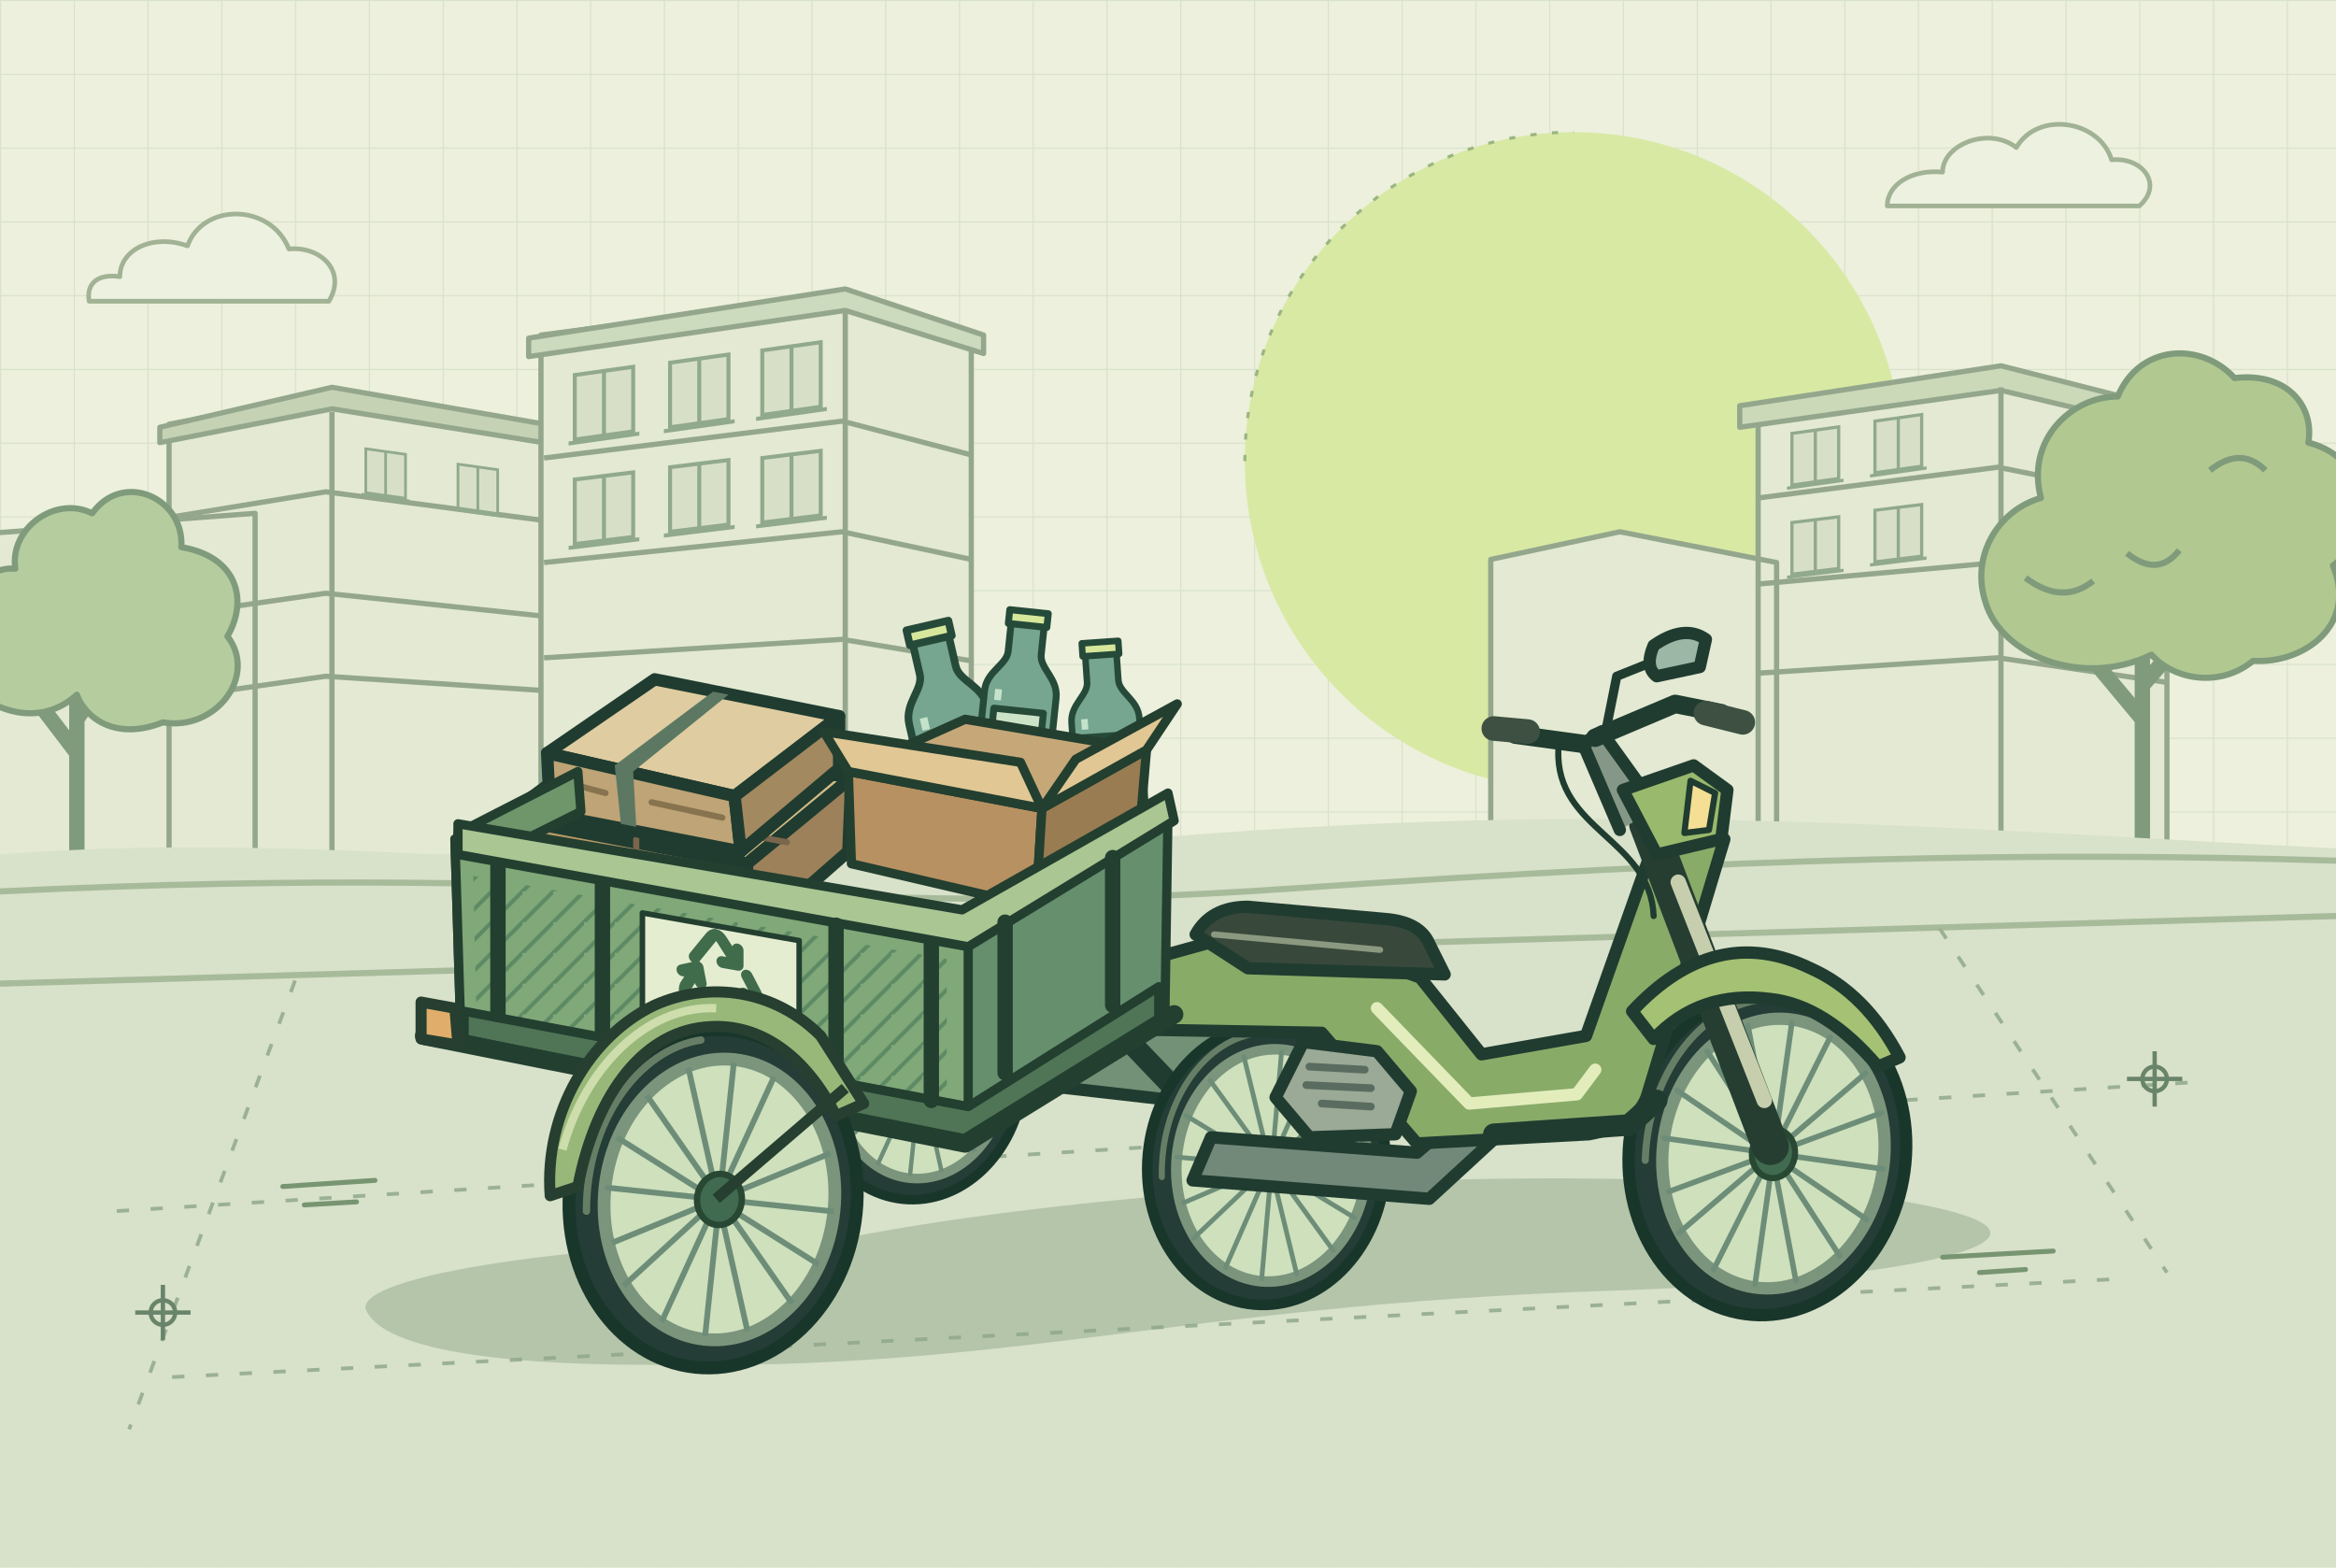
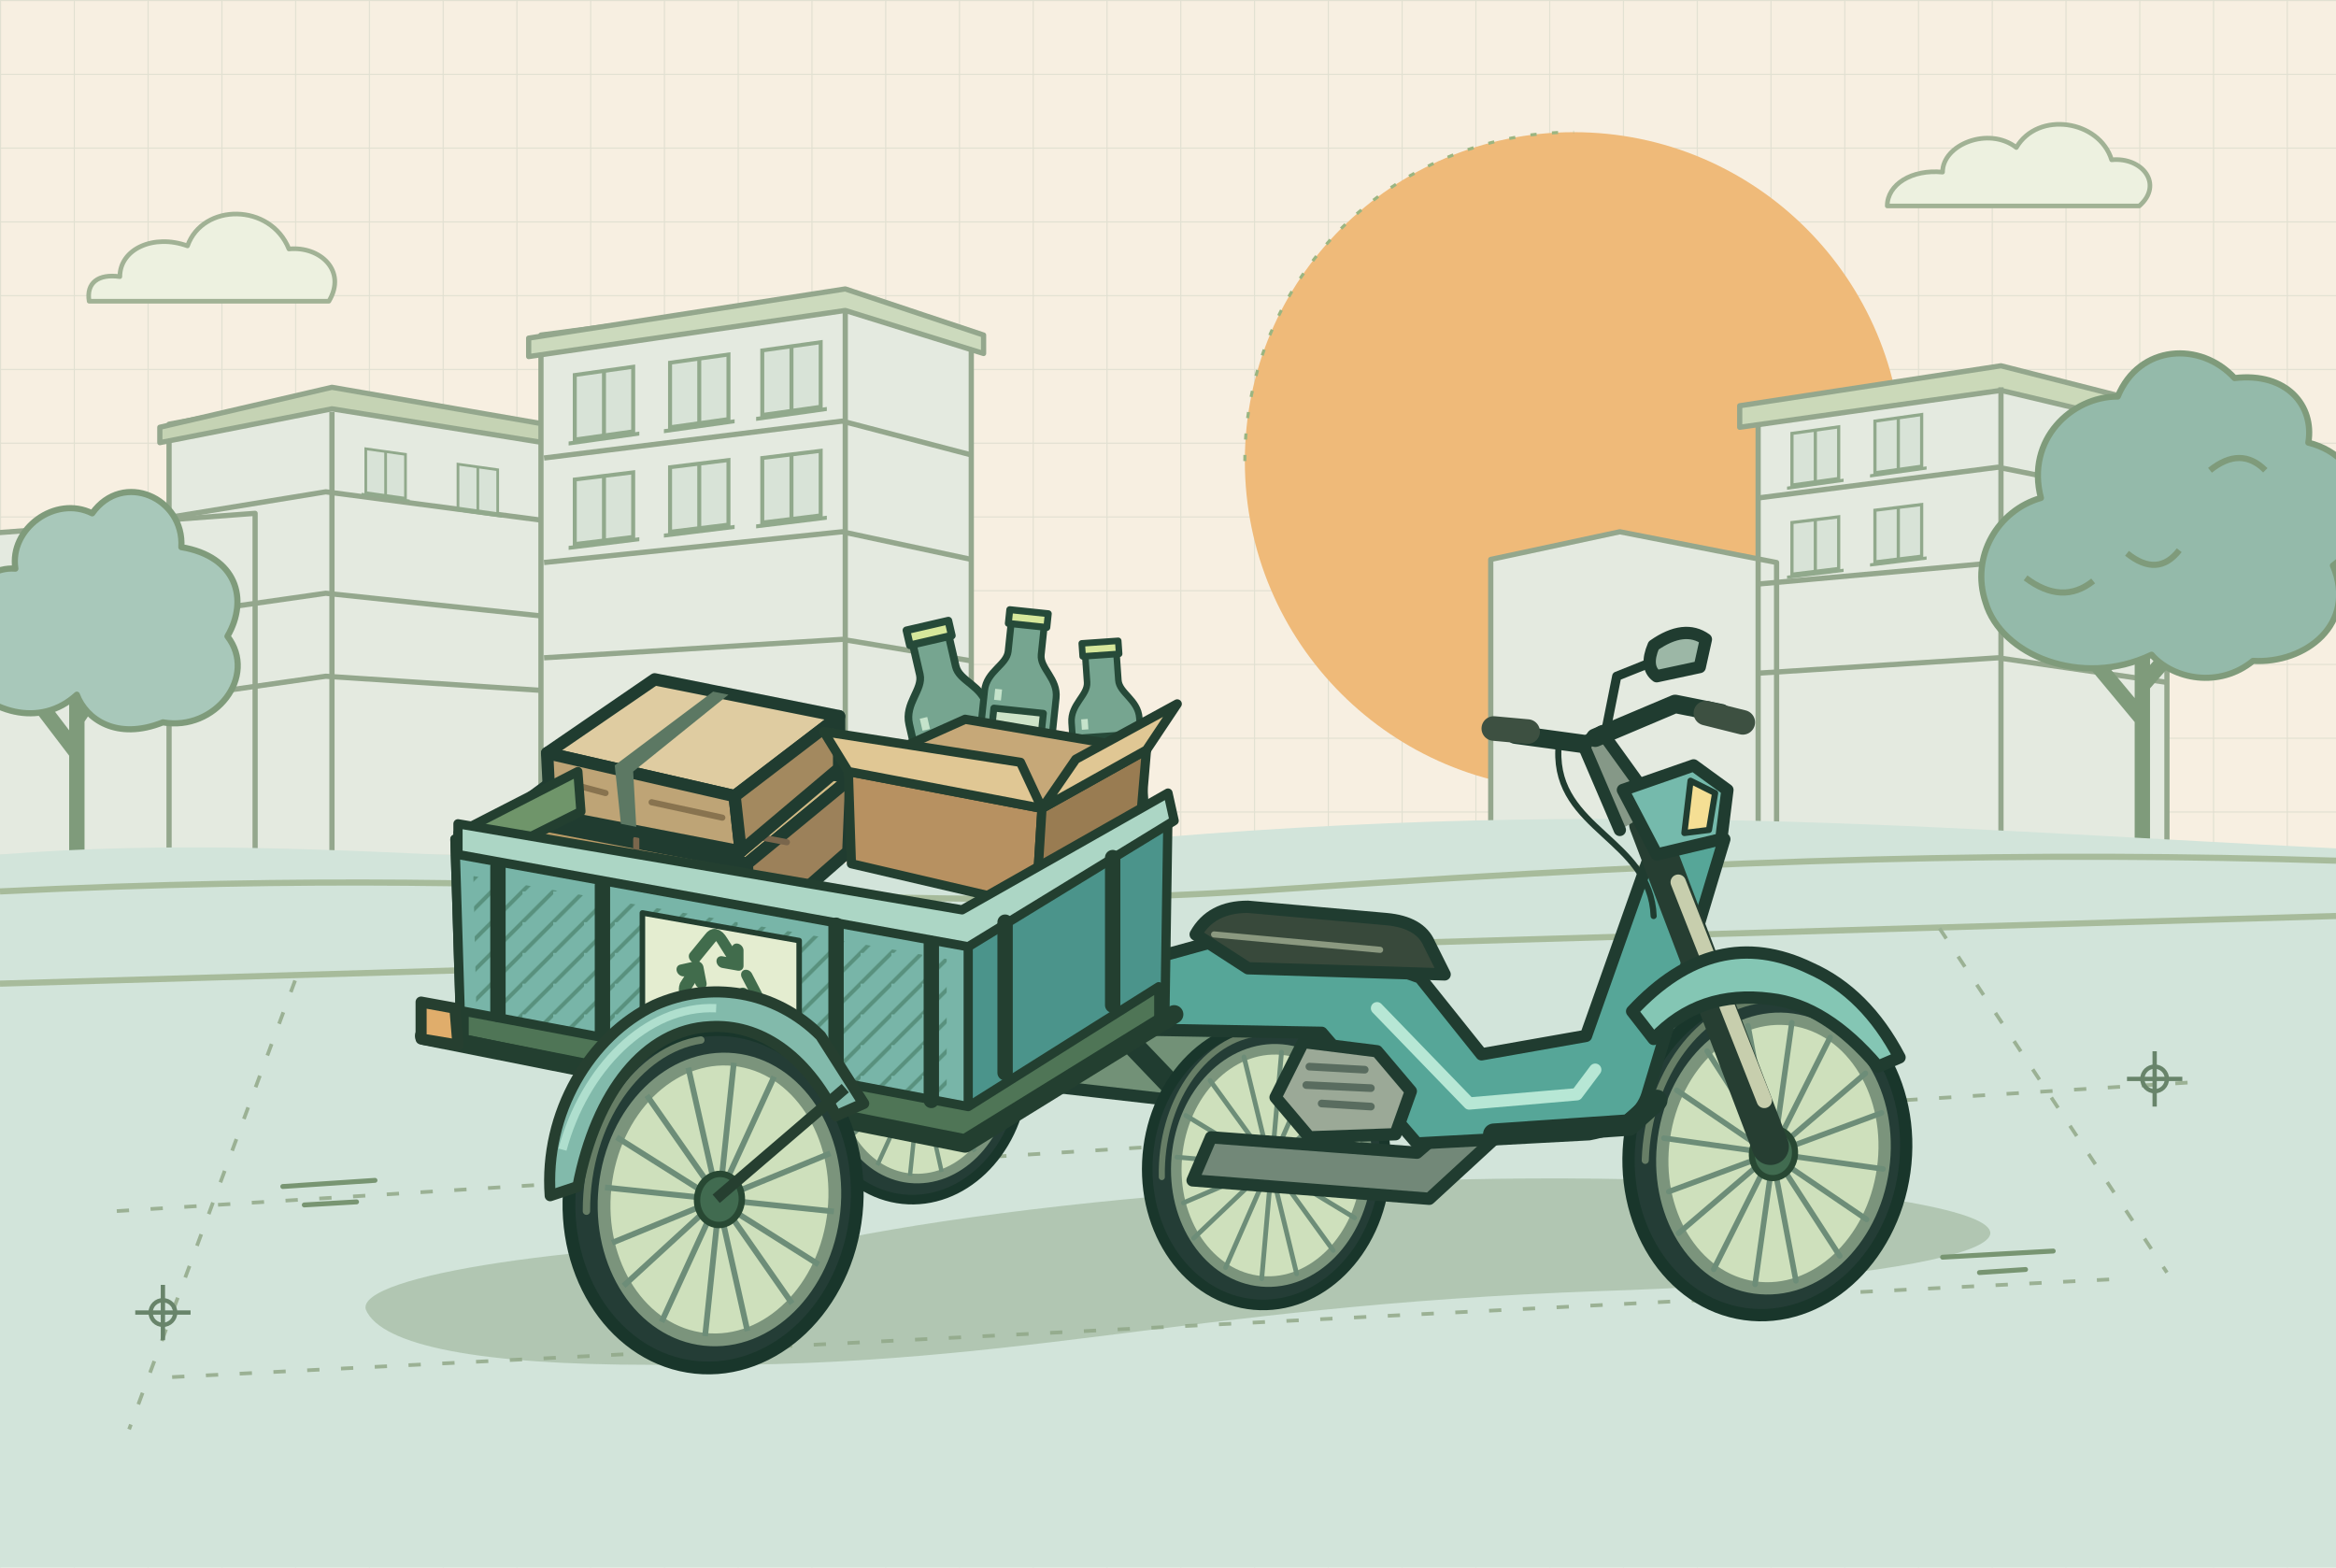
<svg xmlns="http://www.w3.org/2000/svg" viewBox="0 0 760 510" role="img" aria-labelledby="title description">
+   <style>
+     @media (prefers-reduced-motion: no-preference) {
+       .cargo { animation: roll-in .72s cubic-bezier(.17,.75,.23,1) both; }
+       @keyframes roll-in { from { transform: translateX(-42px); } to { transform: translateX(0); } }
+     }
+   </style>
  <defs>
    <pattern id="grid" width="24" height="24" patternUnits="userSpaceOnUse">
      <path d="M24 0H0v24" fill="none" stroke="#799782" stroke-width=".7" opacity=".17" />
    </pattern>
    <pattern id="screen" width="7" height="7" patternUnits="userSpaceOnUse">
      <circle cx="2" cy="2" r="1" fill="#234c37" opacity=".16" />
    </pattern>
    <pattern id="crate" width="10" height="10" patternUnits="userSpaceOnUse">
      <path d="M-3 2L2-3M0 10L10 0m-2 12l5-5" stroke="#32654c" stroke-width="1.3" opacity=".45" />
    </pattern>
-     <g id="window" fill="#d7e0c6" stroke="#91a98c" stroke-width="1.3">
+     <g id="window" fill="#d8e3d7" stroke="#91a98c" stroke-width="1.3">
      <path d="M0 0h19v21H0z" />
      <path d="M9.5 0v21M-2 22h23" fill="none" />
    </g>
    <g id="wheel" stroke-linejoin="round">
      <ellipse rx="45" ry="53" fill="#243d36" stroke="#19362b" stroke-width="4" />
      <ellipse cx="2" rx="36" ry="44" fill="#cee0bc" stroke="#7b947c" stroke-width="4" />
      <g stroke="#6d8d78" stroke-width="1.8">
        <path d="M2-43v86M-34 0h72M-24-30l52 60m-53 0l53-60M-12-40l27 80m-47-56l67 33M-30 17l65-35M-12 40l27-80" />
      </g>
      <ellipse cx="2" rx="7" ry="8" fill="#416b50" stroke="#284833" stroke-width="2" />
      <path d="M-39 8c-3-28 11-52 30-57" fill="none" stroke="#677e66" stroke-width="2.3" stroke-linecap="round" />
    </g>
    <g id="bottle" fill="#76a590" stroke="#264a39" stroke-width="2.5" stroke-linejoin="round">
      <path d="M-6-18h12v14c0 5 7 8 7 15v33q0 5-5 5H-8q-5 0-5-5V11c0-7 7-10 7-15z" />
      <path d="M-7-19H7v5H-7z" fill="#d6e79b" />
      <path d="M-9 17H9v18H-9z" fill="#cde3c8" />
      <path d="M-8 10v4m0 24v4" fill="none" stroke="#c5e3cb" />
    </g>
    <g id="mark" stroke="#68846a" stroke-width="1.4">
      <circle r="4" fill="none" />
      <path d="M-9 0H9M0-9V9" />
    </g>
  </defs>
-   <rect width="760" height="510" fill="#ecf0dc" />
+   <rect width="760" height="510" fill="#f7efe1" />
  <rect width="760" height="510" fill="url(#grid)" />
-   <circle cx="512" cy="150" r="107" fill="#d8e9a4" />
+   <circle cx="512" cy="150" r="107" fill="#efba79" />
  <path d="M405 150a107 107 0 0 1 107-107" fill="none" stroke="#9ab581" stroke-dasharray="2 5" />
  <g stroke="#a1b295" stroke-width="1.5" fill="#edf1e0" stroke-linejoin="round">
    <path d="M29 98h78c6-10-3-18-13-17-6-15-28-15-33-1-11-4-22 1-22 10-7-1-11 2-10 8Z" />
    <path d="M614 67h82c8-7 1-16-9-15-4-13-24-16-31-4-9-7-24-1-24 8-10-1-18 4-18 11Z" />
  </g>
-   <g fill="#e3e9d2" stroke="#94a78d" stroke-linejoin="round" stroke-width="1.7">
+   <g fill="#e4eae0" stroke="#94a78d" stroke-linejoin="round" stroke-width="1.7">
    <path d="M-10 279V174l93-7v112zm65 0V138l53-10 73 13v138z" />
    <path d="M52 139l56-13 75 13v6l-75-12-56 11z" fill="#c5d3b4" />
    <path d="M108 134v143m-51-109l49-8 76 10m-125 30l49-7 76 8m-125 26l49-7 76 5" fill="none" />
    <path d="M176 274V109l99-13 41 14v164z" />
    <path d="M172 110l103-16 45 15v6l-45-14-103 15z" fill="#ccdabd" />
    <path d="M275 101v171m-98-123l97-12 42 11m-139 35l97-10 42 9m-139 32l97-6 42 7" fill="none" />
    <path d="M485 275v-93l42-9 51 10v92zm87 0V132l79-11 54 16v138z" />
    <path d="M566 132l85-13 59 15v7l-59-14-85 12z" fill="#cbd9b9" />
    <path d="M651 126v148m-79-112l78-10 55 11m-133 27l78-7 55 10m-133 26l78-5 55 8" fill="none" />
  </g>
  <g>
    <use href="#window" transform="translate(187 122) skewY(-8)" />
    <use href="#window" transform="translate(218 118) skewY(-8)" />
    <use href="#window" transform="translate(248 114) skewY(-8)" />
    <use href="#window" transform="translate(187 156) skewY(-7)" />
    <use href="#window" transform="translate(218 152) skewY(-7)" />
    <use href="#window" transform="translate(248 149) skewY(-7)" />
    <use href="#window" transform="translate(583 141) skewY(-8) scale(.8)" />
    <use href="#window" transform="translate(610 137) skewY(-8) scale(.8)" />
    <use href="#window" transform="translate(583 170) skewY(-7) scale(.8)" />
    <use href="#window" transform="translate(610 166) skewY(-7) scale(.8)" />
    <use href="#window" transform="translate(119 146) skewY(8) scale(.68)" />
    <use href="#window" transform="translate(149 151) skewY(8) scale(.68)" />
  </g>
  <g stroke="#7f9b7b" stroke-width="2" stroke-linejoin="round">
    <path d="M25 279v-52m0 18L9 224m16 10l12-18" fill="none" stroke-width="5" />
-     <path d="M-14 219c-7-19 7-35 19-34-2-13 13-24 25-18 10-14 30-5 29 11 18 3 22 17 15 29 10 13-4 31-21 28-15 6-25-1-28-9-12 11-29 6-39-7z" fill="#b5cc9f" />
+     <path d="M-14 219c-7-19 7-35 19-34-2-13 13-24 25-18 10-14 30-5 29 11 18 3 22 17 15 29 10 13-4 31-21 28-15 6-25-1-28-9-12 11-29 6-39-7z" fill="#a8c8ba" />
    <path d="M697 278v-87m0 43l-20-24m20 13l21-24" fill="none" stroke-width="5" />
-     <path d="M646 196c-5-15 4-30 18-34-5-19 10-33 25-33 7-17 27-18 38-6 17-2 26 9 24 21 20 5 23 29 8 40 8 19-9 32-26 31-11 9-26 6-33-2-23 11-49 0-54-17z" fill="#b1c891" />
+     <path d="M646 196c-5-15 4-30 18-34-5-19 10-33 25-33 7-17 27-18 38-6 17-2 26 9 24 21 20 5 23 29 8 40 8 19-9 32-26 31-11 9-26 6-33-2-23 11-49 0-54-17z" fill="#94baaa" />
    <path d="M659 188q12 9 22 1m38-36q10-8 18 0m-45 27q10 8 17-1" fill="none" />
  </g>
-   <path d="M0 278c113-9 214 12 329-1 178-19 289-8 431-1v234H0z" fill="#d8e1c9" />
+   <path d="M0 278c113-9 214 12 329-1 178-19 289-8 431-1v234H0z" fill="#d2e4da" />
  <path d="M0 290c209-10 265 10 421-1 147-10 241-12 339-9M0 320l760-22" fill="none" stroke="#a7bb9b" stroke-width="2" />
  <g fill="none" stroke="#9bb194" stroke-width="1.2" stroke-dasharray="4 7">
    <path d="M38 394l677-42m-659 96l635-32M96 319l-54 146m589-163l74 112" />
  </g>
  <use href="#mark" x="53" y="427" />
  <use href="#mark" x="701" y="351" />
-   <path d="M119 426c-3-11 68-22 155-23 80-16 230-26 326-15 103 13 21 29-79 32-140 5-190 26-310 24-54 0-87-6-92-18z" fill="#8ea889" opacity=".49" />
-   <use href="#wheel" transform="translate(298 349) rotate(6) scale(.78)" />
-   <g stroke="#203c30" stroke-width="4" stroke-linejoin="round" stroke-linecap="round">
-     <path d="M207 338l80-35 155 12-51 44z" fill="#729177" />
-     <path d="M278 318l25 32m-7-39l-1 41m65-21l44 46" fill="none" stroke-width="7" />
-     <use href="#wheel" transform="translate(412 379) rotate(5) scale(.86)" />
-     <use href="#wheel" transform="translate(575 375) rotate(8)" />
-     <path d="M394 370l67 5 22-19 7 11-25 23-77-6z" fill="#728878" />
-     <path d="M367 314l47-13 48 17 20 25 34-6 23-65 22 1-25 83q-3 10-19 13l-56 3-31-36-56-1z" fill="#89ab68" />
-     <path d="M448 328l30 31 35-3 6-8" fill="none" stroke="#e3edbc" />
-     <path d="M486 369l44-3 9-8" fill="none" stroke-width="7" />
-     <path d="M389 304q5-9 17-9l45 4q11 1 14 8l5 10-64-2z" fill="#38493b" />
-     <path d="M395 304l54 5" fill="none" stroke="#8b9980" stroke-width="2" />
-     <path d="M424 339l24 3 11 13-5 14-28 1-11-13z" fill="#9ba997" />
-     <path d="M426 347l18 1m-19 5l21 1m-16 5l16 1" fill="none" stroke="#596c5f" stroke-width="2.5" />
-     <path d="M536 268l40 105" fill="none" stroke="#263e32" stroke-width="12" />
-     <path d="M546 287l28 71" fill="none" stroke="#c7cead" stroke-width="5" />
-     <path d="M531 329q27-29 58-14 18 8 29 29l-7 3q-17-20-35-22-23-3-38 13z" fill="#a4c174" />
-     <path d="M527 270l-12-28 6-4 18 25" fill="#859887" />
-     <path d="M515 242l-22-3m26 1l26-11 15 3" fill="none" stroke-width="6" />
-     <path d="M497 238l-11-1m69-5l12 3" fill="none" stroke="#3d5041" stroke-width="8" />
-     <path d="M522 240l4-20 15-6" fill="none" stroke-width="3" />
-     <path d="M538 210q10-7 17-2l-2 9-14 3q-4-3-1-10z" fill="#9cb7a6" />
-     <path d="M528 257l23-8 11 8-2 16-21 5z" fill="#99b96c" />
-     <path d="M550 254l8 4-2 12-8 1z" fill="#f5df94" stroke-width="2" />
-     <path d="M507 244c-1 26 30 29 31 54" fill="none" stroke-width="2" />
-     <path d="M164 266l35-26 78 13-34 28z" fill="#d3bc86" />
-     <path d="M164 266l79 15 1 24-78-15z" fill="#ba9b66" />
-     <path d="M243 281l34-28-1 24-32 28z" fill="#9c815a" />
-     <path d="M177 259l79 15m-49-1v24m-12-52l-1 17m-24 13l31 6m17 4l19 4m-68-7l30 5" fill="none" stroke="#79664c" stroke-width="2" />
-     <path d="M178 245l35-24 60 12-34 26z" fill="#dfcca1" />
-     <path d="M178 245l61 14 2 18-62-12z" fill="#bea476" />
-     <path d="M239 259l34-26v17l-32 27z" fill="#a3895f" />
-     <path d="M200 249l32-24 5 1-31 25 1 18-5-1z" fill="#5c7863" stroke="none" />
-     <path d="M182 254l15 4m15 3l23 5" fill="none" stroke="#88734f" stroke-width="2" />
-   </g>
-   <use href="#bottle" transform="translate(306 222) rotate(-13)" />
-   <use href="#bottle" transform="translate(333 216) rotate(6) scale(.9)" />
-   <use href="#bottle" transform="translate(359 225) rotate(-4) scale(.85)" />
-   <g stroke="#233f30" stroke-width="3" stroke-linecap="round" stroke-linejoin="round">
-     <path d="M276 251l38-17 59 10-34 19z" fill="#c6a878" />
-     <path d="M276 251l63 12-2 32-60-14z" fill="#b79161" />
-     <path d="M339 263l34-19-3 35-33 16z" fill="#997c52" />
-     <path d="M276 251l-8-13 64 10 7 15zm63 12l11-16 33-18-10 15z" fill="#e0c794" />
-     <path d="M149 271l39-20 1 13-30 15z" fill="#6f956a" />
-     <path d="M148 273l167 28 65-37-1 66-64 41-165-32z" fill="#658f6d" />
-     <path d="M148 273l167 29v67l-165-31z" fill="#80a878" />
-     <path d="M154 285l154 27v46l-153-28z" fill="url(#crate)" stroke="none" />
-     <path d="M149 268l164 28 67-38 2 9-67 41-166-30z" fill="#a9c693" />
-     <path d="M151 329l164 31 62-39v11l-61 40-165-34z" fill="#4f7556" />
-     <path d="M162 282v48m34-42v48m76-35v50m31-44v51m24-58v49m35-70v48" fill="none" stroke-width="5" />
-     <path d="M209 297l51 9v33l-51-10z" fill="#e4edd0" stroke-width="1.8" />
-     <g transform="translate(235 317) skewY(10)" fill="none" stroke="#416c4c" stroke-width="3.8">
-       <path d="M-9-4l5-7q2-3 4 0l5 7m0-5v5H0m8 3l4 7q1 3-2 3H3m4-4l-4 4 4 3m-9-3h-8q-3 0-2-3l4-7m-5 2l5-2 1 5" />
+   <g class="cargo">
+     <path d="M119 426c-3-11 68-22 155-23 80-16 230-26 326-15 103 13 21 29-79 32-140 5-190 26-310 24-54 0-87-6-92-18z" fill="#8ea889" opacity=".49" />
+     <use href="#wheel" transform="translate(298 349) rotate(6) scale(.78)" />
+     <g stroke="#203c30" stroke-width="4" stroke-linejoin="round" stroke-linecap="round">
+       <path d="M207 338l80-35 155 12-51 44z" fill="#729177" />
+       <path d="M278 318l25 32m-7-39l-1 41m65-21l44 46" fill="none" stroke-width="7" />
+       <use href="#wheel" transform="translate(412 379) rotate(5) scale(.86)" />
+       <use href="#wheel" transform="translate(575 375) rotate(8)" />
+       <path d="M394 370l67 5 22-19 7 11-25 23-77-6z" fill="#728878" />
+       <path d="M367 314l47-13 48 17 20 25 34-6 23-65 22 1-25 83q-3 10-19 13l-56 3-31-36-56-1z" fill="#56a698" />
+       <path d="M448 328l30 31 35-3 6-8" fill="none" stroke="#b7e7d5" />
+       <path d="M486 369l44-3 9-8" fill="none" stroke-width="7" />
+       <path d="M389 304q5-9 17-9l45 4q11 1 14 8l5 10-64-2z" fill="#38493b" />
+       <path d="M395 304l54 5" fill="none" stroke="#8b9980" stroke-width="2" />
+       <path d="M424 339l24 3 11 13-5 14-28 1-11-13z" fill="#9ba997" />
+       <path d="M426 347l18 1m-19 5l21 1m-16 5l16 1" fill="none" stroke="#596c5f" stroke-width="2.5" />
+       <path d="M536 268l40 105" fill="none" stroke="#263e32" stroke-width="12" />
+       <path d="M546 287l28 71" fill="none" stroke="#c7cead" stroke-width="5" />
+       <path d="M531 329q27-29 58-14 18 8 29 29l-7 3q-17-20-35-22-23-3-38 13z" fill="#84c6b4" />
+       <path d="M527 270l-12-28 6-4 18 25" fill="#859887" />
+       <path d="M515 242l-22-3m26 1l26-11 15 3" fill="none" stroke-width="6" />
+       <path d="M497 238l-11-1m69-5l12 3" fill="none" stroke="#3d5041" stroke-width="8" />
+       <path d="M522 240l4-20 15-6" fill="none" stroke-width="3" />
+       <path d="M538 210q10-7 17-2l-2 9-14 3q-4-3-1-10z" fill="#9cb7a6" />
+       <path d="M528 257l23-8 11 8-2 16-21 5z" fill="#75baac" />
+       <path d="M550 254l8 4-2 12-8 1z" fill="#f5df94" stroke-width="2" />
+       <path d="M507 244c-1 26 30 29 31 54" fill="none" stroke-width="2" />
+       <path d="M164 266l35-26 78 13-34 28z" fill="#d3bc86" />
+       <path d="M164 266l79 15 1 24-78-15z" fill="#ba9b66" />
+       <path d="M243 281l34-28-1 24-32 28z" fill="#9c815a" />
+       <path d="M177 259l79 15m-49-1v24m-12-52l-1 17m-24 13l31 6m17 4l19 4m-68-7l30 5" fill="none" stroke="#79664c" stroke-width="2" />
+       <path d="M178 245l35-24 60 12-34 26z" fill="#dfcca1" />
+       <path d="M178 245l61 14 2 18-62-12z" fill="#bea476" />
+       <path d="M239 259l34-26v17l-32 27z" fill="#a3895f" />
+       <path d="M200 249l32-24 5 1-31 25 1 18-5-1z" fill="#5c7863" stroke="none" />
+       <path d="M182 254l15 4m15 3l23 5" fill="none" stroke="#88734f" stroke-width="2" />
    </g>
-     <path d="M138 337l176 35 68-42" fill="none" stroke-width="6" />
-   </g>
-   <use href="#wheel" transform="translate(232 390) rotate(6) scale(1.04)" />
-   <g stroke="#263f30" stroke-width="3.6" stroke-linejoin="round">
-     <path d="M179 389c-2-27 13-52 34-62 18-8 39-5 54 10l14 22-9 4c-10-20-25-30-41-29-21 1-37 21-43 52z" fill="#98b87a" />
-     <path d="M183 374c7-26 27-47 50-46" fill="none" stroke="#cdddac" stroke-width="2.7" />
-     <path d="M233 390l42-36" fill="none" />
-     <path d="M137 326l11 2 1 12-12-2z" fill="#e0ad6b" />
+     <use href="#bottle" transform="translate(306 222) rotate(-13)" />
+     <use href="#bottle" transform="translate(333 216) rotate(6) scale(.9)" />
+     <use href="#bottle" transform="translate(359 225) rotate(-4) scale(.85)" />
+     <g stroke="#233f30" stroke-width="3" stroke-linecap="round" stroke-linejoin="round">
+       <path d="M276 251l38-17 59 10-34 19z" fill="#c6a878" />
+       <path d="M276 251l63 12-2 32-60-14z" fill="#b79161" />
+       <path d="M339 263l34-19-3 35-33 16z" fill="#997c52" />
+       <path d="M276 251l-8-13 64 10 7 15zm63 12l11-16 33-18-10 15z" fill="#e0c794" />
+       <path d="M149 271l39-20 1 13-30 15z" fill="#6f956a" />
+       <path d="M148 273l167 28 65-37-1 66-64 41-165-32z" fill="#4b948b" />
+       <path d="M148 273l167 29v67l-165-31z" fill="#78b5a8" />
+       <path d="M154 285l154 27v46l-153-28z" fill="url(#crate)" stroke="none" />
+       <path d="M149 268l164 28 67-38 2 9-67 41-166-30z" fill="#acd6c5" />
+       <path d="M151 329l164 31 62-39v11l-61 40-165-34z" fill="#4f7556" />
+       <path d="M162 282v48m34-42v48m76-35v50m31-44v51m24-58v49m35-70v48" fill="none" stroke-width="5" />
+       <path d="M209 297l51 9v33l-51-10z" fill="#e4edd0" stroke-width="1.8" />
+       <g transform="translate(235 317) skewY(10)" fill="none" stroke="#416c4c" stroke-width="3.8">
+         <path d="M-9-4l5-7q2-3 4 0l5 7m0-5v5H0m8 3l4 7q1 3-2 3H3m4-4l-4 4 4 3m-9-3h-8q-3 0-2-3l4-7m-5 2l5-2 1 5" />
+       </g>
+       <path d="M138 337l176 35 68-42" fill="none" stroke-width="6" />
+     </g>
+     <use href="#wheel" transform="translate(232 390) rotate(6) scale(1.04)" />
+     <g stroke="#263f30" stroke-width="3.6" stroke-linejoin="round">
+       <path d="M179 389c-2-27 13-52 34-62 18-8 39-5 54 10l14 22-9 4c-10-20-25-30-41-29-21 1-37 21-43 52z" fill="#82baab" />
+       <path d="M183 374c7-26 27-47 50-46" fill="none" stroke="#afdfce" stroke-width="2.7" />
+       <path d="M233 390l42-36" fill="none" />
+       <path d="M137 326l11 2 1 12-12-2z" fill="#e0ad6b" />
+     </g>
  </g>
  <g fill="none" stroke="#789572" stroke-width="1.6" stroke-linecap="round">
    <path d="M92 386l30-2m-23 8l17-1m516 18l36-2m-24 7l15-1" />
  </g>
</svg>
